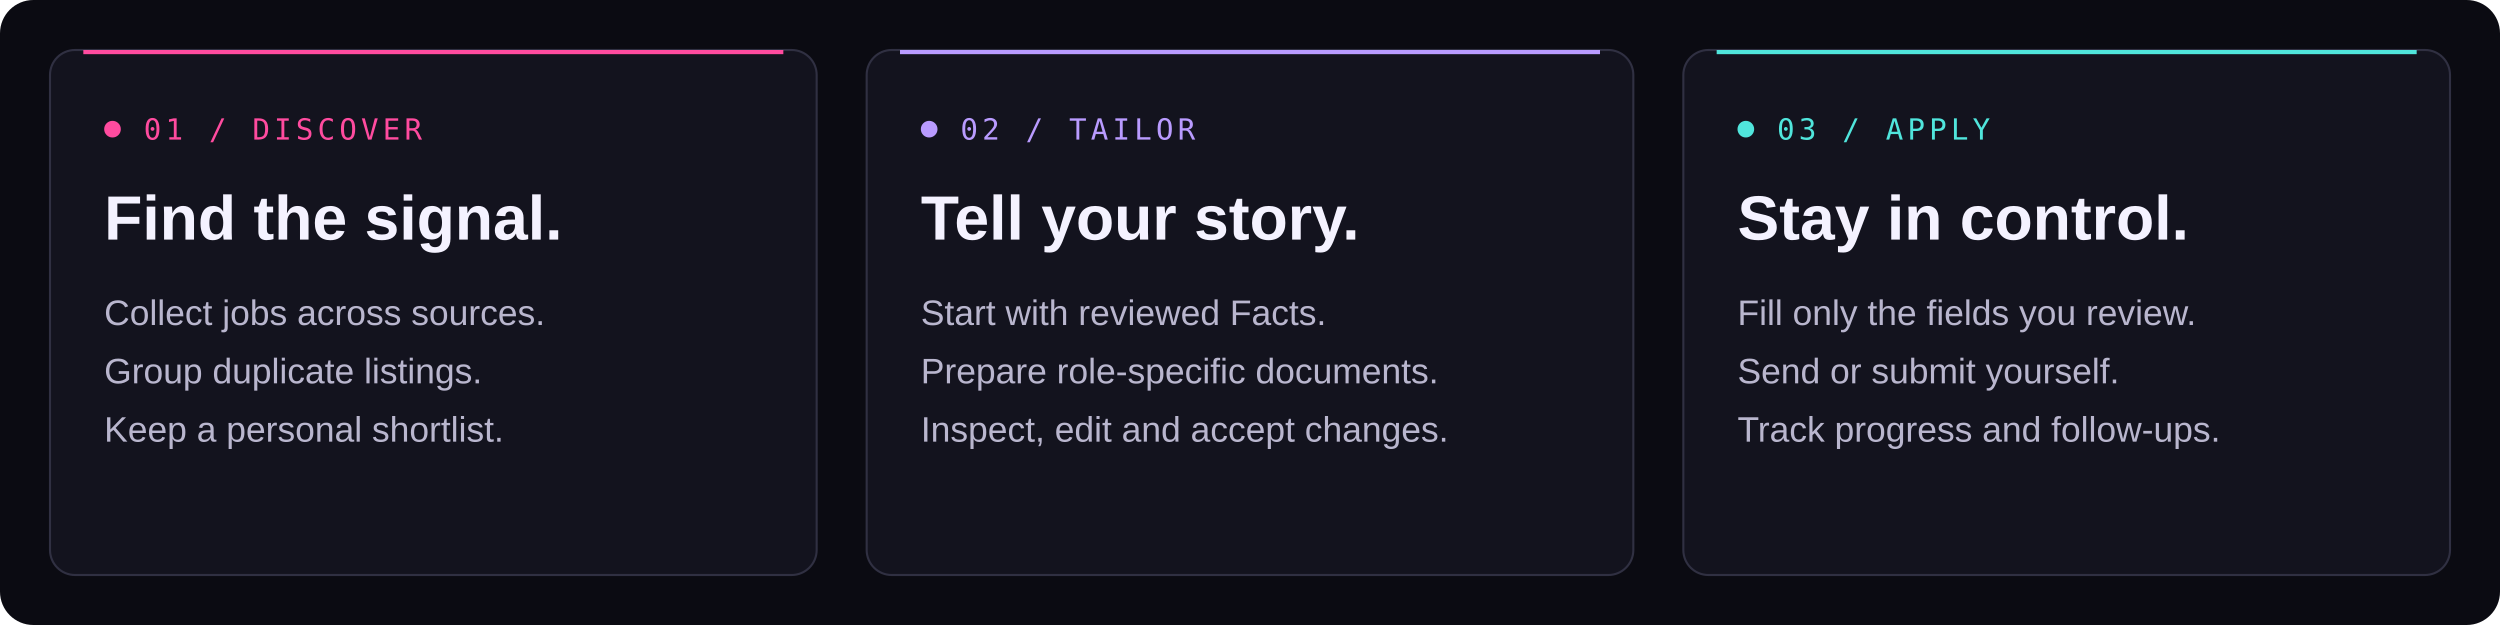
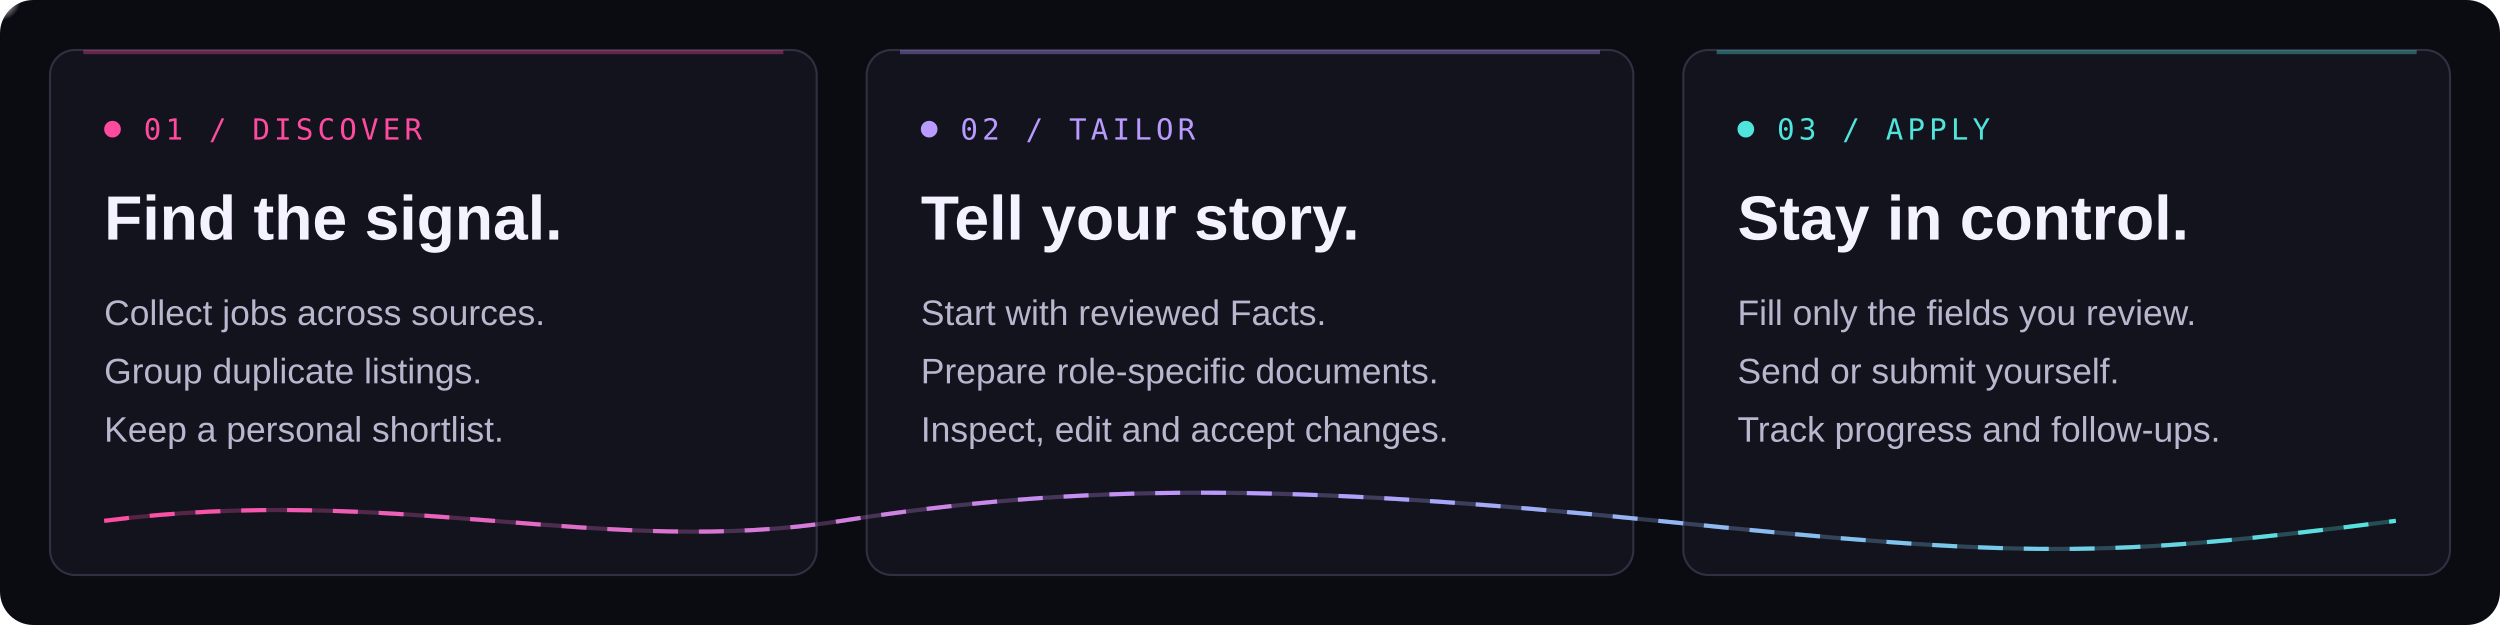
<svg xmlns="http://www.w3.org/2000/svg" width="1200" height="300" viewBox="0 0 1200 300" role="img" aria-labelledby="title desc">
+   <defs>
+     <linearGradient id="thread" gradientUnits="userSpaceOnUse" x1="40" y1="0" x2="1160" y2="0">
+       <stop stop-color="#ff4b9f" />
+       <stop offset=".5" stop-color="#b99bff" />
+       <stop offset="1" stop-color="#50e5dc" />
+     </linearGradient>
+     <radialGradient id="spark">
+       <stop stop-color="#fff" />
+       <stop offset=".4" stop-color="#fff" stop-opacity=".7" />
+       <stop offset="1" stop-color="#fff" stop-opacity="0" />
+     </radialGradient>
+     <path id="weave" d="M50 250C190 232 290 268 404 250S620 232 796 250S1010 268 1150 250" />
+   </defs>
+   <style>
+ .flow{stroke-dasharray:12 10;animation:flow 2.6s linear infinite}@keyframes flow{to{stroke-dashoffset:-44}}
+ .step .accent{opacity:.35;animation:light 6s ease-in-out infinite}.step .dot{transform-box:fill-box;transform-origin:center;animation:dot 6s ease-in-out infinite}
+ .s2 .accent,.s2 .dot{animation-delay:2s}.s3 .accent,.s3 .dot{animation-delay:4s}
+ @keyframes light{0%,40%,100%{opacity:.35}12%,28%{opacity:1}}
+ @keyframes dot{0%,40%,100%{transform:scale(1)}12%,28%{transform:scale(1.8)}}
+ @media(prefers-reduced-motion:reduce){.flow,.step .accent,.step .dot{animation:none}.step .accent{opacity:1}.motion{display:none}}
+ </style>
  <rect width="100%" height="100%" rx="16" fill="#0b0b12" />
-   <g transform="translate(24 24)">
+   <g class="step s1" transform="translate(24 24)">
    <rect width="368" height="252" rx="12" fill="#13131e" stroke="#303042" />
-     <path d="M16 1h336" stroke="#ff4b9f" stroke-width="2" />
-     <circle cx="30" cy="38" r="4" fill="#ff4b9f" />
+     <path class="accent" d="M16 1h336" stroke="#ff4b9f" stroke-width="2" />
+     <circle class="dot" cx="30" cy="38" r="4" fill="#ff4b9f" />
    <text x="45" y="43" fill="#ff4b9f" font-size="14" font-family="monospace" letter-spacing="2">01 / DISCOVER</text>
    <text x="26" y="91" fill="#f4f2ff" font-size="30" font-family="Arial,Helvetica,sans-serif" font-weight="700">Find the signal.</text>
    <text x="26" y="132" fill="#b9b6ce" font-size="17" font-family="Arial,Helvetica,sans-serif">Collect jobs across sources.</text>
    <text x="26" y="160" fill="#b9b6ce" font-size="17" font-family="Arial,Helvetica,sans-serif">Group duplicate listings.</text>
    <text x="26" y="188" fill="#b9b6ce" font-size="17" font-family="Arial,Helvetica,sans-serif">Keep a personal shortlist.</text>
  </g>
-   <g transform="translate(416 24)">
+   <g class="step s2" transform="translate(416 24)">
    <rect width="368" height="252" rx="12" fill="#13131e" stroke="#303042" />
-     <path d="M16 1h336" stroke="#b99bff" stroke-width="2" />
-     <circle cx="30" cy="38" r="4" fill="#b99bff" />
+     <path class="accent" d="M16 1h336" stroke="#b99bff" stroke-width="2" />
+     <circle class="dot" cx="30" cy="38" r="4" fill="#b99bff" />
    <text x="45" y="43" fill="#b99bff" font-size="14" font-family="monospace" letter-spacing="2">02 / TAILOR</text>
    <text x="26" y="91" fill="#f4f2ff" font-size="30" font-family="Arial,Helvetica,sans-serif" font-weight="700">Tell your story.</text>
    <text x="26" y="132" fill="#b9b6ce" font-size="17" font-family="Arial,Helvetica,sans-serif">Start with reviewed Facts.</text>
    <text x="26" y="160" fill="#b9b6ce" font-size="17" font-family="Arial,Helvetica,sans-serif">Prepare role-specific documents.</text>
    <text x="26" y="188" fill="#b9b6ce" font-size="17" font-family="Arial,Helvetica,sans-serif">Inspect, edit and accept changes.</text>
  </g>
-   <g transform="translate(808 24)">
+   <g class="step s3" transform="translate(808 24)">
    <rect width="368" height="252" rx="12" fill="#13131e" stroke="#303042" />
-     <path d="M16 1h336" stroke="#50e5dc" stroke-width="2" />
-     <circle cx="30" cy="38" r="4" fill="#50e5dc" />
+     <path class="accent" d="M16 1h336" stroke="#50e5dc" stroke-width="2" />
+     <circle class="dot" cx="30" cy="38" r="4" fill="#50e5dc" />
    <text x="45" y="43" fill="#50e5dc" font-size="14" font-family="monospace" letter-spacing="2">03 / APPLY</text>
    <text x="26" y="91" fill="#f4f2ff" font-size="30" font-family="Arial,Helvetica,sans-serif" font-weight="700">Stay in control.</text>
    <text x="26" y="132" fill="#b9b6ce" font-size="17" font-family="Arial,Helvetica,sans-serif">Fill only the fields you review.</text>
    <text x="26" y="160" fill="#b9b6ce" font-size="17" font-family="Arial,Helvetica,sans-serif">Send or submit yourself.</text>
    <text x="26" y="188" fill="#b9b6ce" font-size="17" font-family="Arial,Helvetica,sans-serif">Track progress and follow-ups.</text>
  </g>
+   <g fill="none">
+     <use href="#weave" stroke="url(#thread)" stroke-opacity=".28" stroke-width="2" />
+     <use class="flow" href="#weave" stroke="url(#thread)" stroke-width="2" />
+   </g>
+   <g class="motion">
+     <circle r="10" fill="url(#spark)">
+       <animateMotion dur="6s" repeatCount="indefinite" calcMode="linear">
+         <mpath href="#weave" />
+       </animateMotion>
+     </circle>
+   </g>
</svg>
